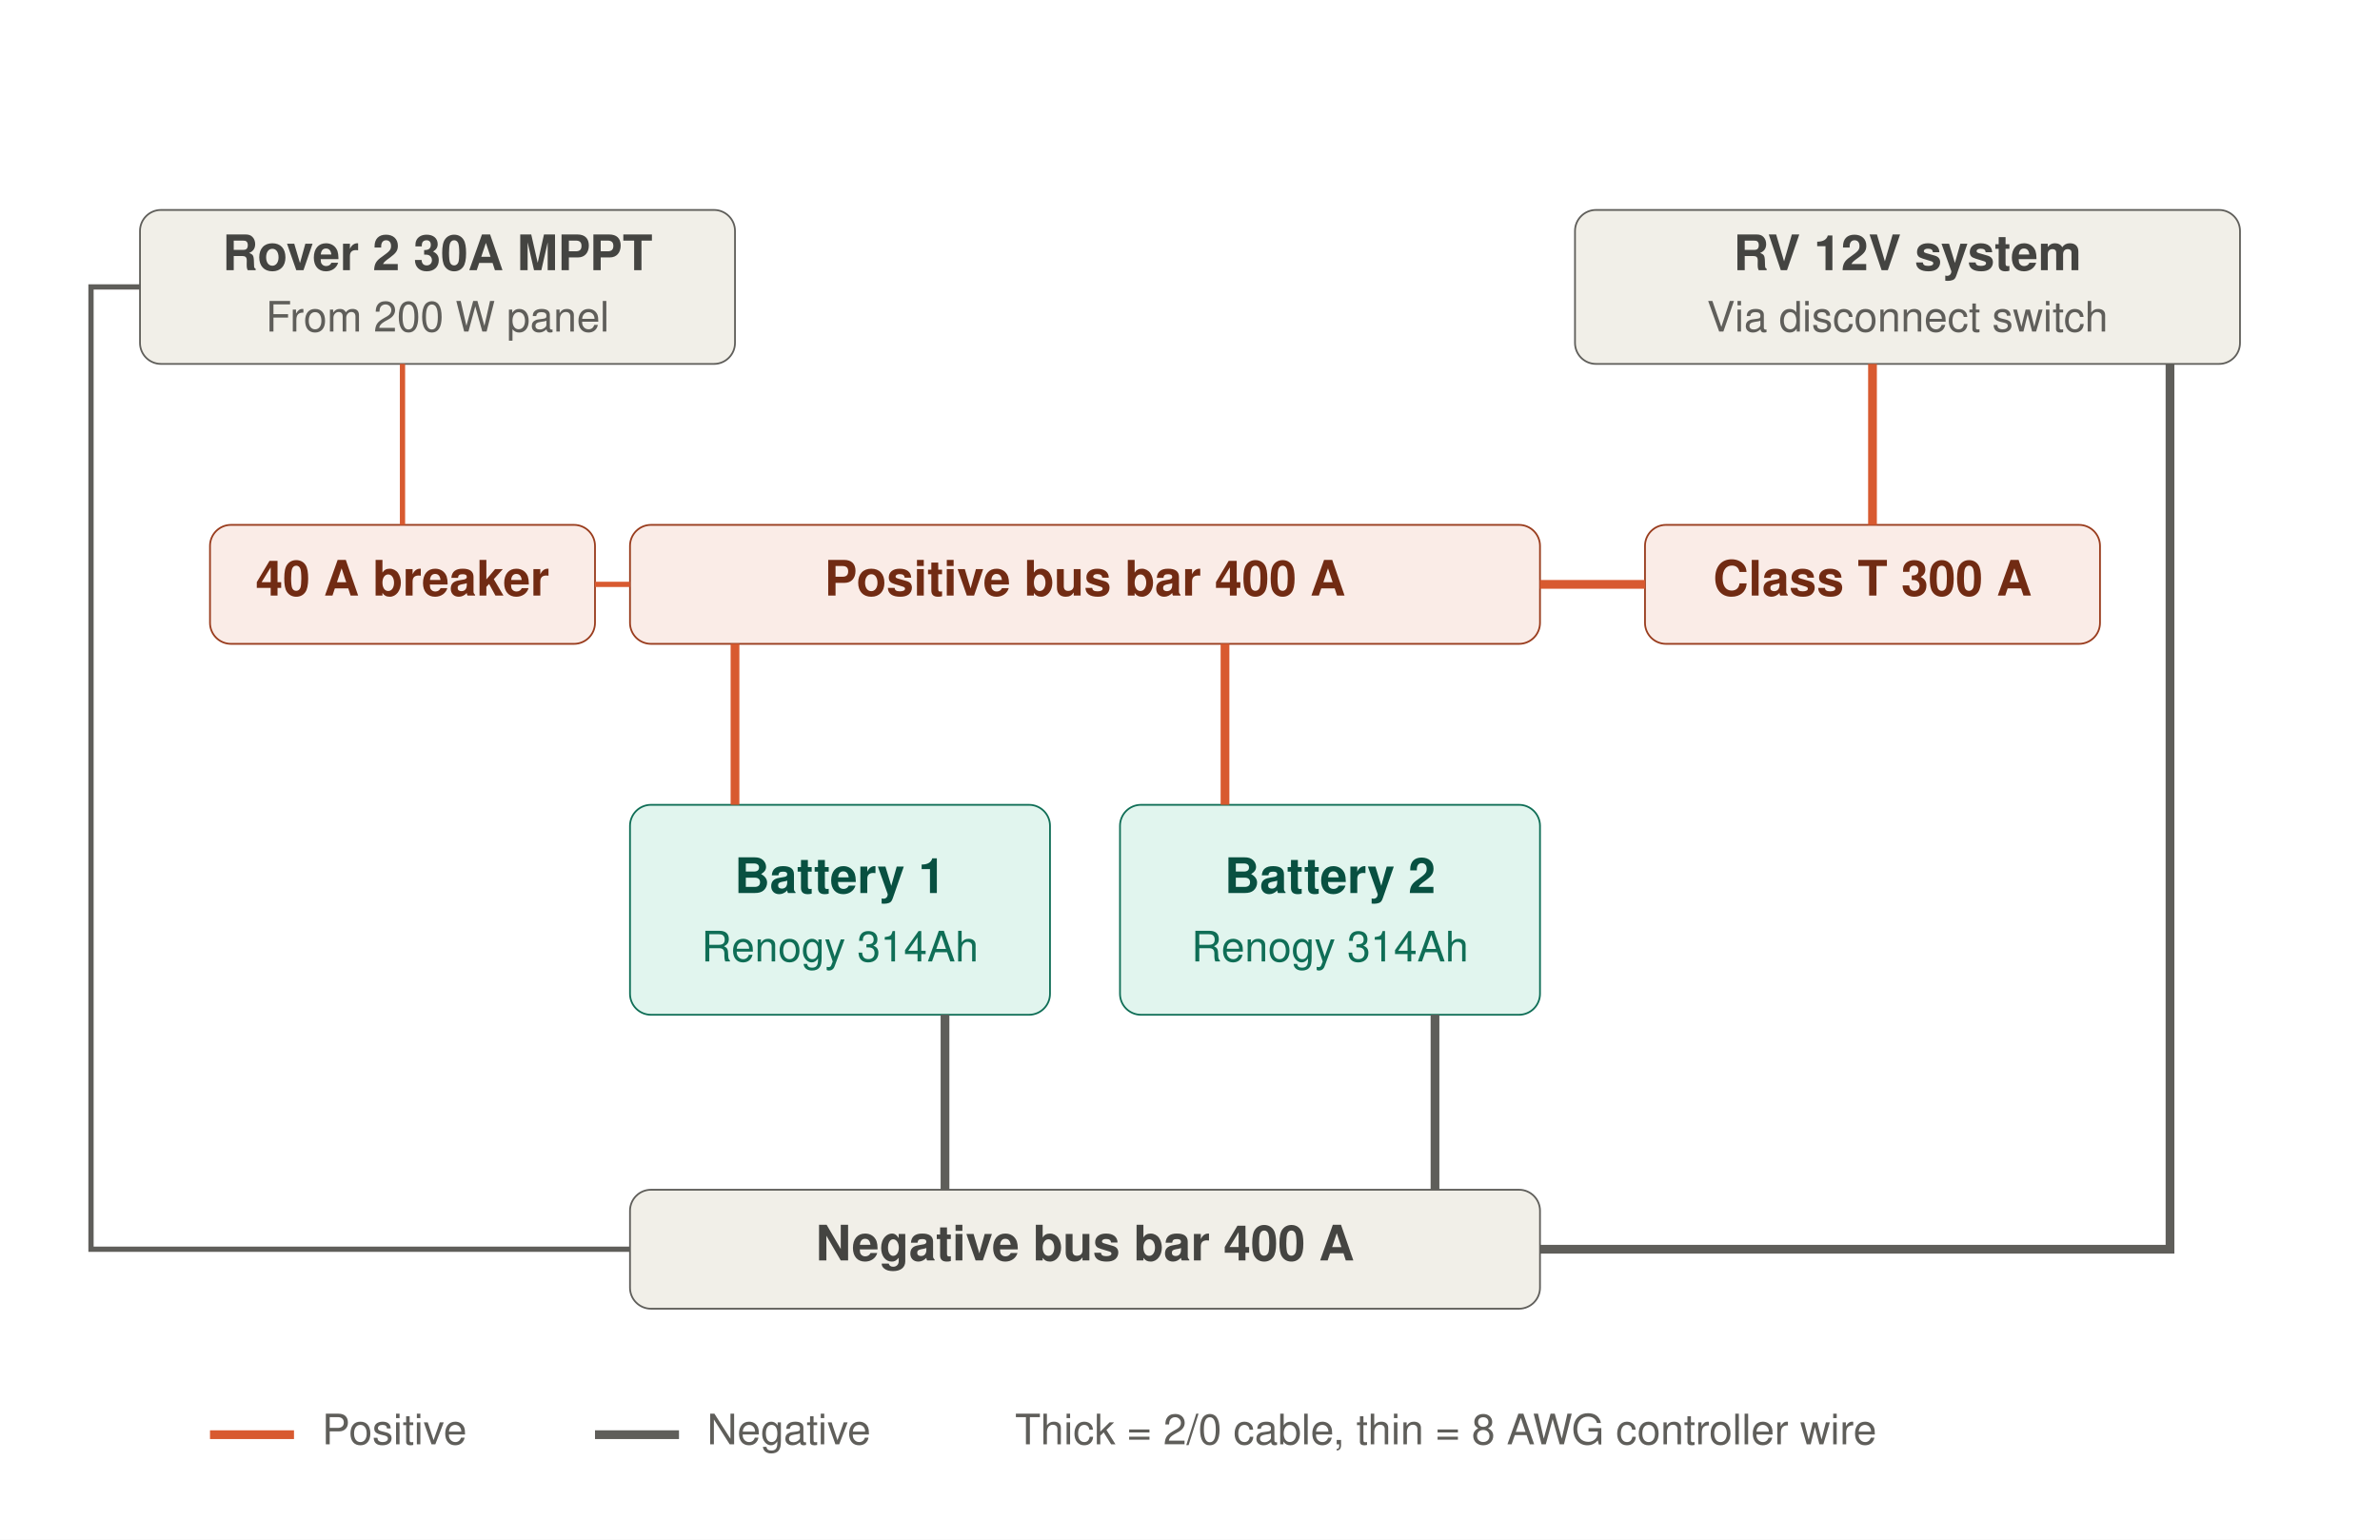
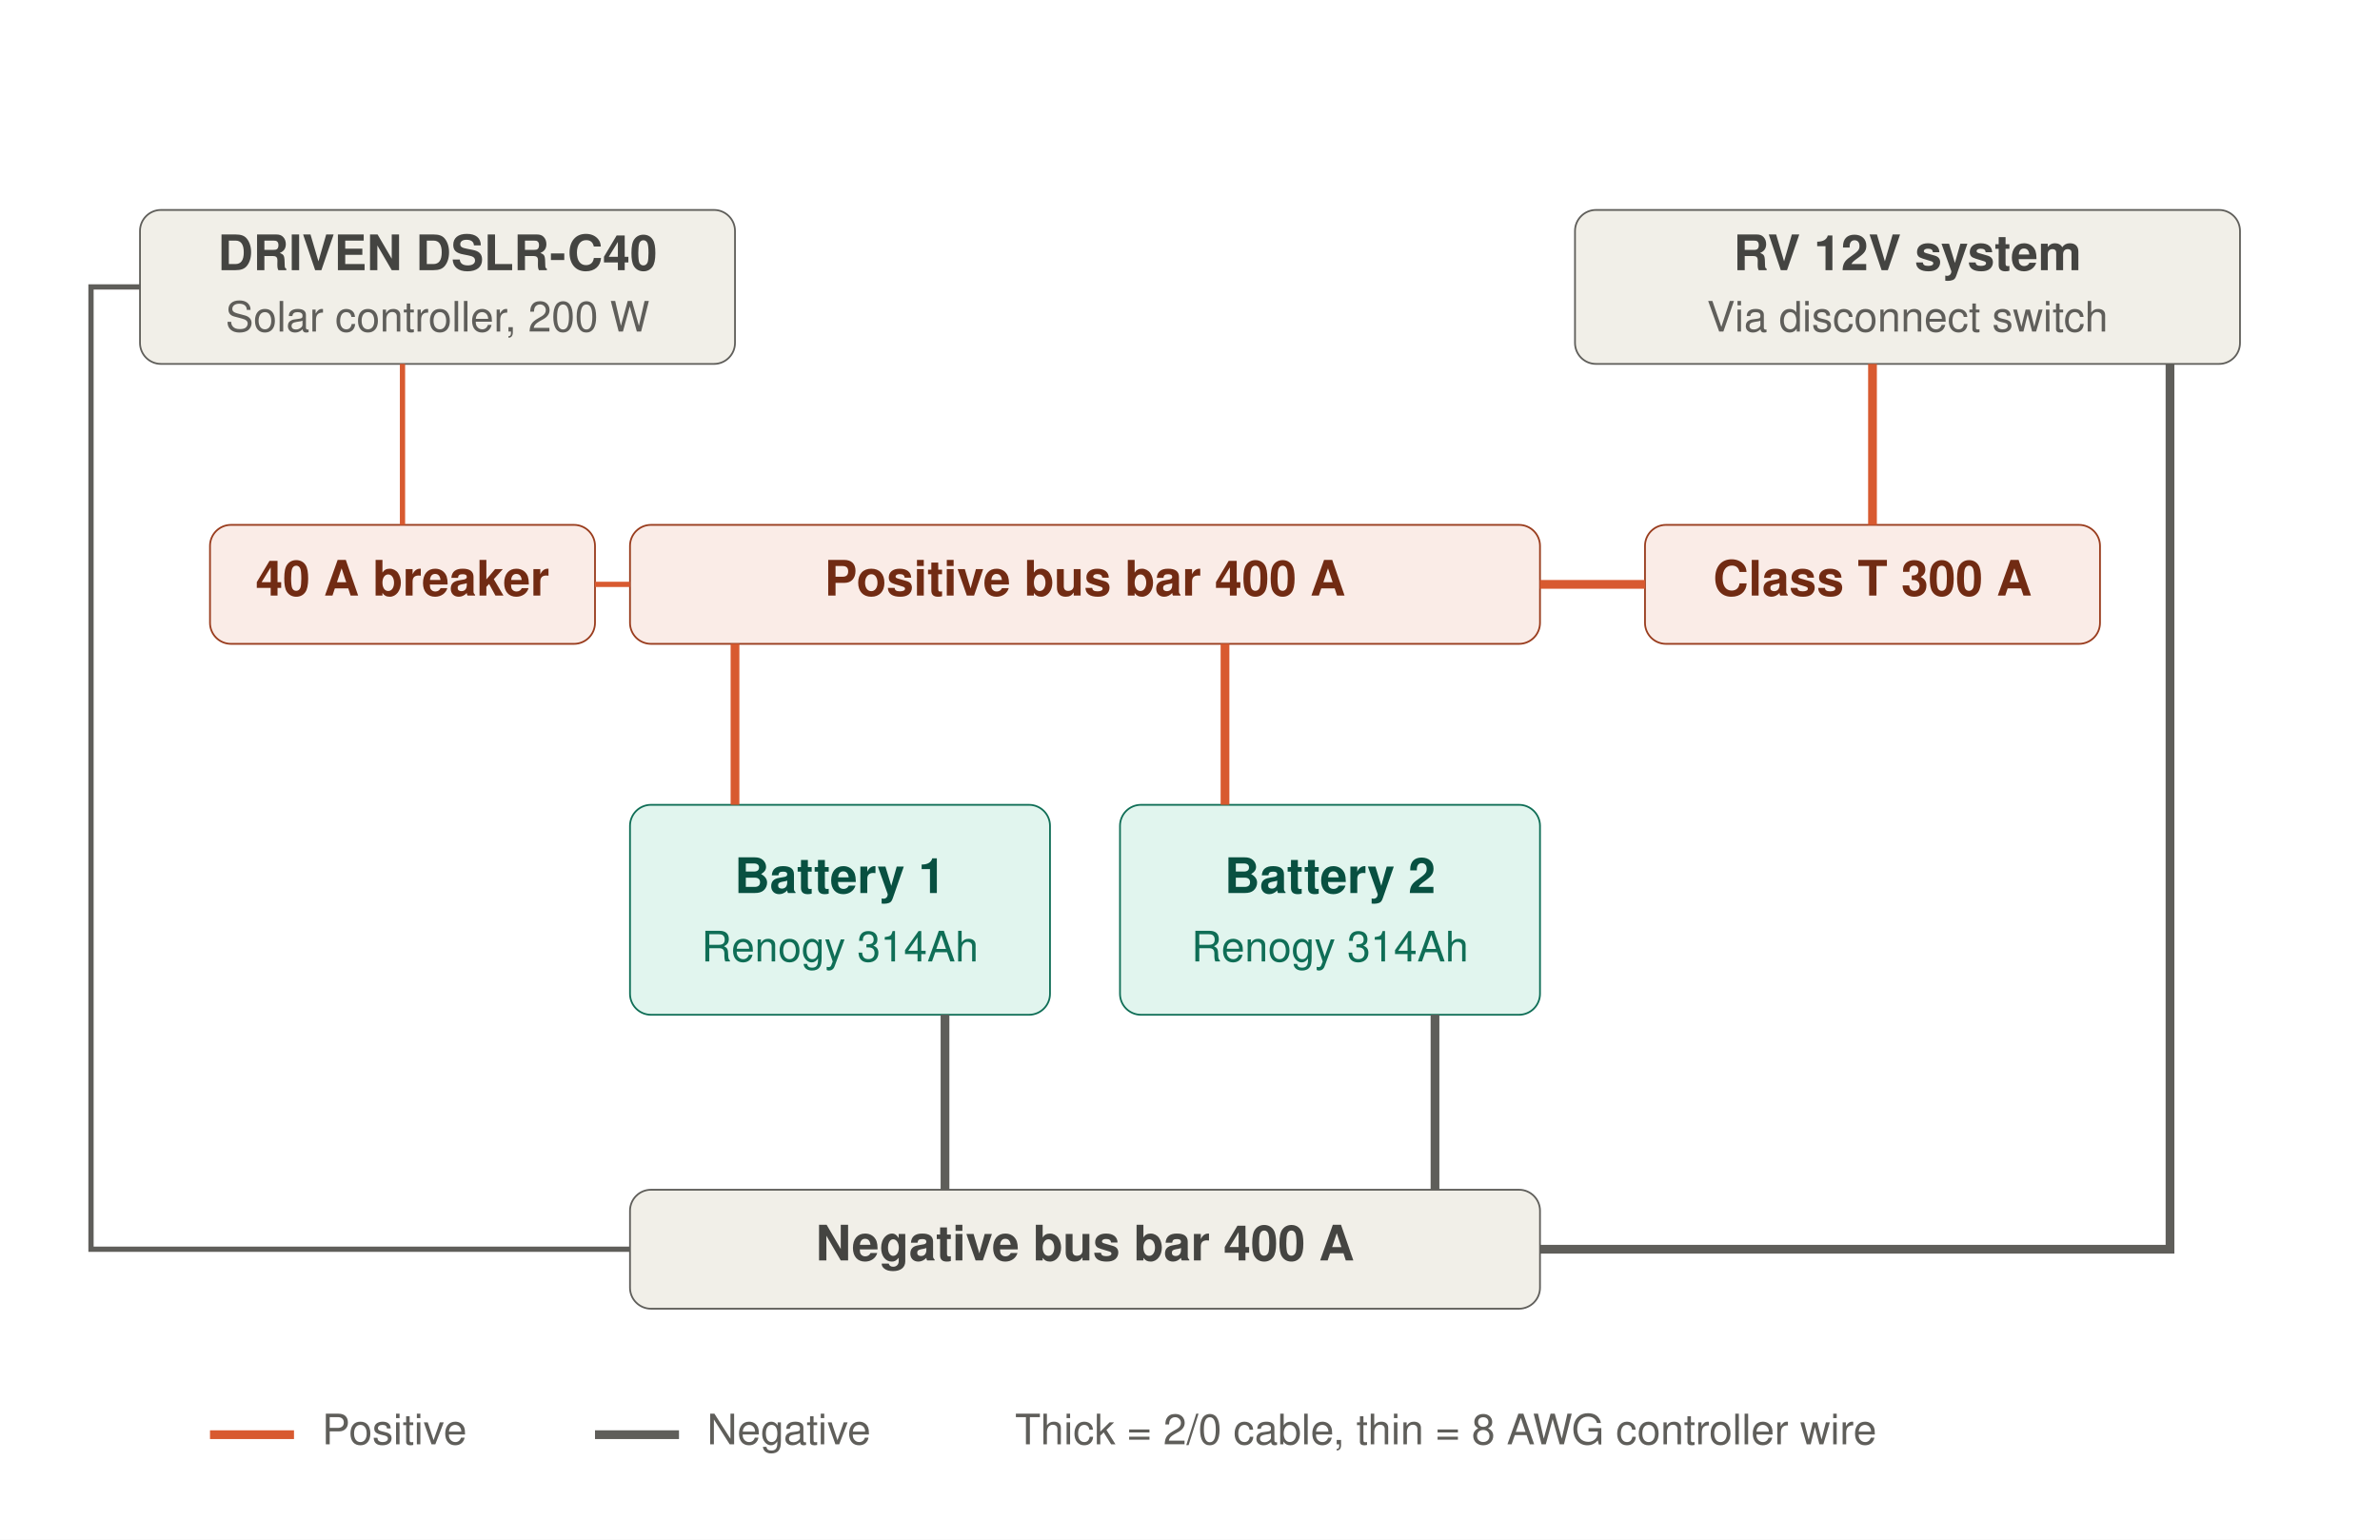
<svg xmlns="http://www.w3.org/2000/svg" width="680" height="440" viewBox="0 0 680 440" font-family="Helvetica, Arial, sans-serif">
  <rect width="680" height="440" fill="#ffffff" />
  <g font-size="14" text-anchor="middle" dominant-baseline="central">
    <rect x="40" y="60" width="170" height="44" rx="6" fill="#F1EFE8" stroke="#5F5E5A" stroke-width="0.5" />
-     <text x="125" y="74" fill="#444441" font-weight="bold">Rover 2 30A MPPT</text>
-     <text x="125" y="92" fill="#5F5E5A" font-size="12">From 200 W panel</text>
+     <text x="125" y="74" fill="#444441" font-weight="bold">DRIVEN DSLR-C40</text>
+     <text x="125" y="92" fill="#5F5E5A" font-size="12">Solar controller, 200 W</text>
    <rect x="450" y="60" width="190" height="44" rx="6" fill="#F1EFE8" stroke="#5F5E5A" stroke-width="0.5" />
    <text x="545" y="74" fill="#444441" font-weight="bold">RV 12V system</text>
    <text x="545" y="92" fill="#5F5E5A" font-size="12">Via disconnect switch</text>
    <rect x="60" y="150" width="110" height="34" rx="6" fill="#FAECE7" stroke="#993C1D" stroke-width="0.5" />
    <text x="115" y="167" fill="#712B13" font-weight="bold">40 A breaker</text>
    <rect x="180" y="150" width="260" height="34" rx="6" fill="#FAECE7" stroke="#993C1D" stroke-width="0.5" />
    <text x="310" y="167" fill="#712B13" font-weight="bold">Positive bus bar 400 A</text>
    <rect x="470" y="150" width="130" height="34" rx="6" fill="#FAECE7" stroke="#993C1D" stroke-width="0.5" />
    <text x="535" y="167" fill="#712B13" font-weight="bold">Class T 300 A</text>
    <rect x="180" y="230" width="120" height="60" rx="6" fill="#E1F5EE" stroke="#0F6E56" stroke-width="0.5" />
    <text x="240" y="252" fill="#085041" font-weight="bold">Battery 1</text>
    <text x="240" y="272" fill="#0F6E56" font-size="12">Renogy 314Ah</text>
    <rect x="320" y="230" width="120" height="60" rx="6" fill="#E1F5EE" stroke="#0F6E56" stroke-width="0.5" />
    <text x="380" y="252" fill="#085041" font-weight="bold">Battery 2</text>
    <text x="380" y="272" fill="#0F6E56" font-size="12">Renogy 314Ah</text>
    <rect x="180" y="340" width="260" height="34" rx="6" fill="#F1EFE8" stroke="#5F5E5A" stroke-width="0.5" />
    <text x="310" y="357" fill="#444441" font-weight="bold">Negative bus bar 400 A</text>
  </g>
  <g fill="none">
    <line x1="210" y1="230" x2="210" y2="184" stroke="#D85A30" stroke-width="2.5" />
    <line x1="350" y1="230" x2="350" y2="184" stroke="#D85A30" stroke-width="2.5" />
    <line x1="270" y1="290" x2="270" y2="340" stroke="#5F5E5A" stroke-width="2.5" />
    <line x1="410" y1="290" x2="410" y2="340" stroke="#5F5E5A" stroke-width="2.5" />
    <line x1="440" y1="167" x2="470" y2="167" stroke="#D85A30" stroke-width="2.5" />
    <line x1="535" y1="150" x2="535" y2="104" stroke="#D85A30" stroke-width="2.5" />
    <line x1="180" y1="167" x2="170" y2="167" stroke="#D85A30" stroke-width="1.5" />
    <line x1="115" y1="150" x2="115" y2="104" stroke="#D85A30" stroke-width="1.5" />
    <path d="M40 82 L26 82 L26 357 L180 357" stroke="#5F5E5A" stroke-width="1.5" />
    <path d="M620 104 L620 357 L440 357" stroke="#5F5E5A" stroke-width="2.5" />
  </g>
  <g font-size="12" fill="#5F5E5A" dominant-baseline="central">
    <line x1="60" y1="410" x2="84" y2="410" stroke="#D85A30" stroke-width="2.5" />
    <text x="92" y="410">Positive</text>
    <line x1="170" y1="410" x2="194" y2="410" stroke="#5F5E5A" stroke-width="2.5" />
    <text x="202" y="410">Negative</text>
    <text x="290" y="410">Thick = 2/0 cable, thin = 8 AWG controller wire</text>
  </g>
</svg>
